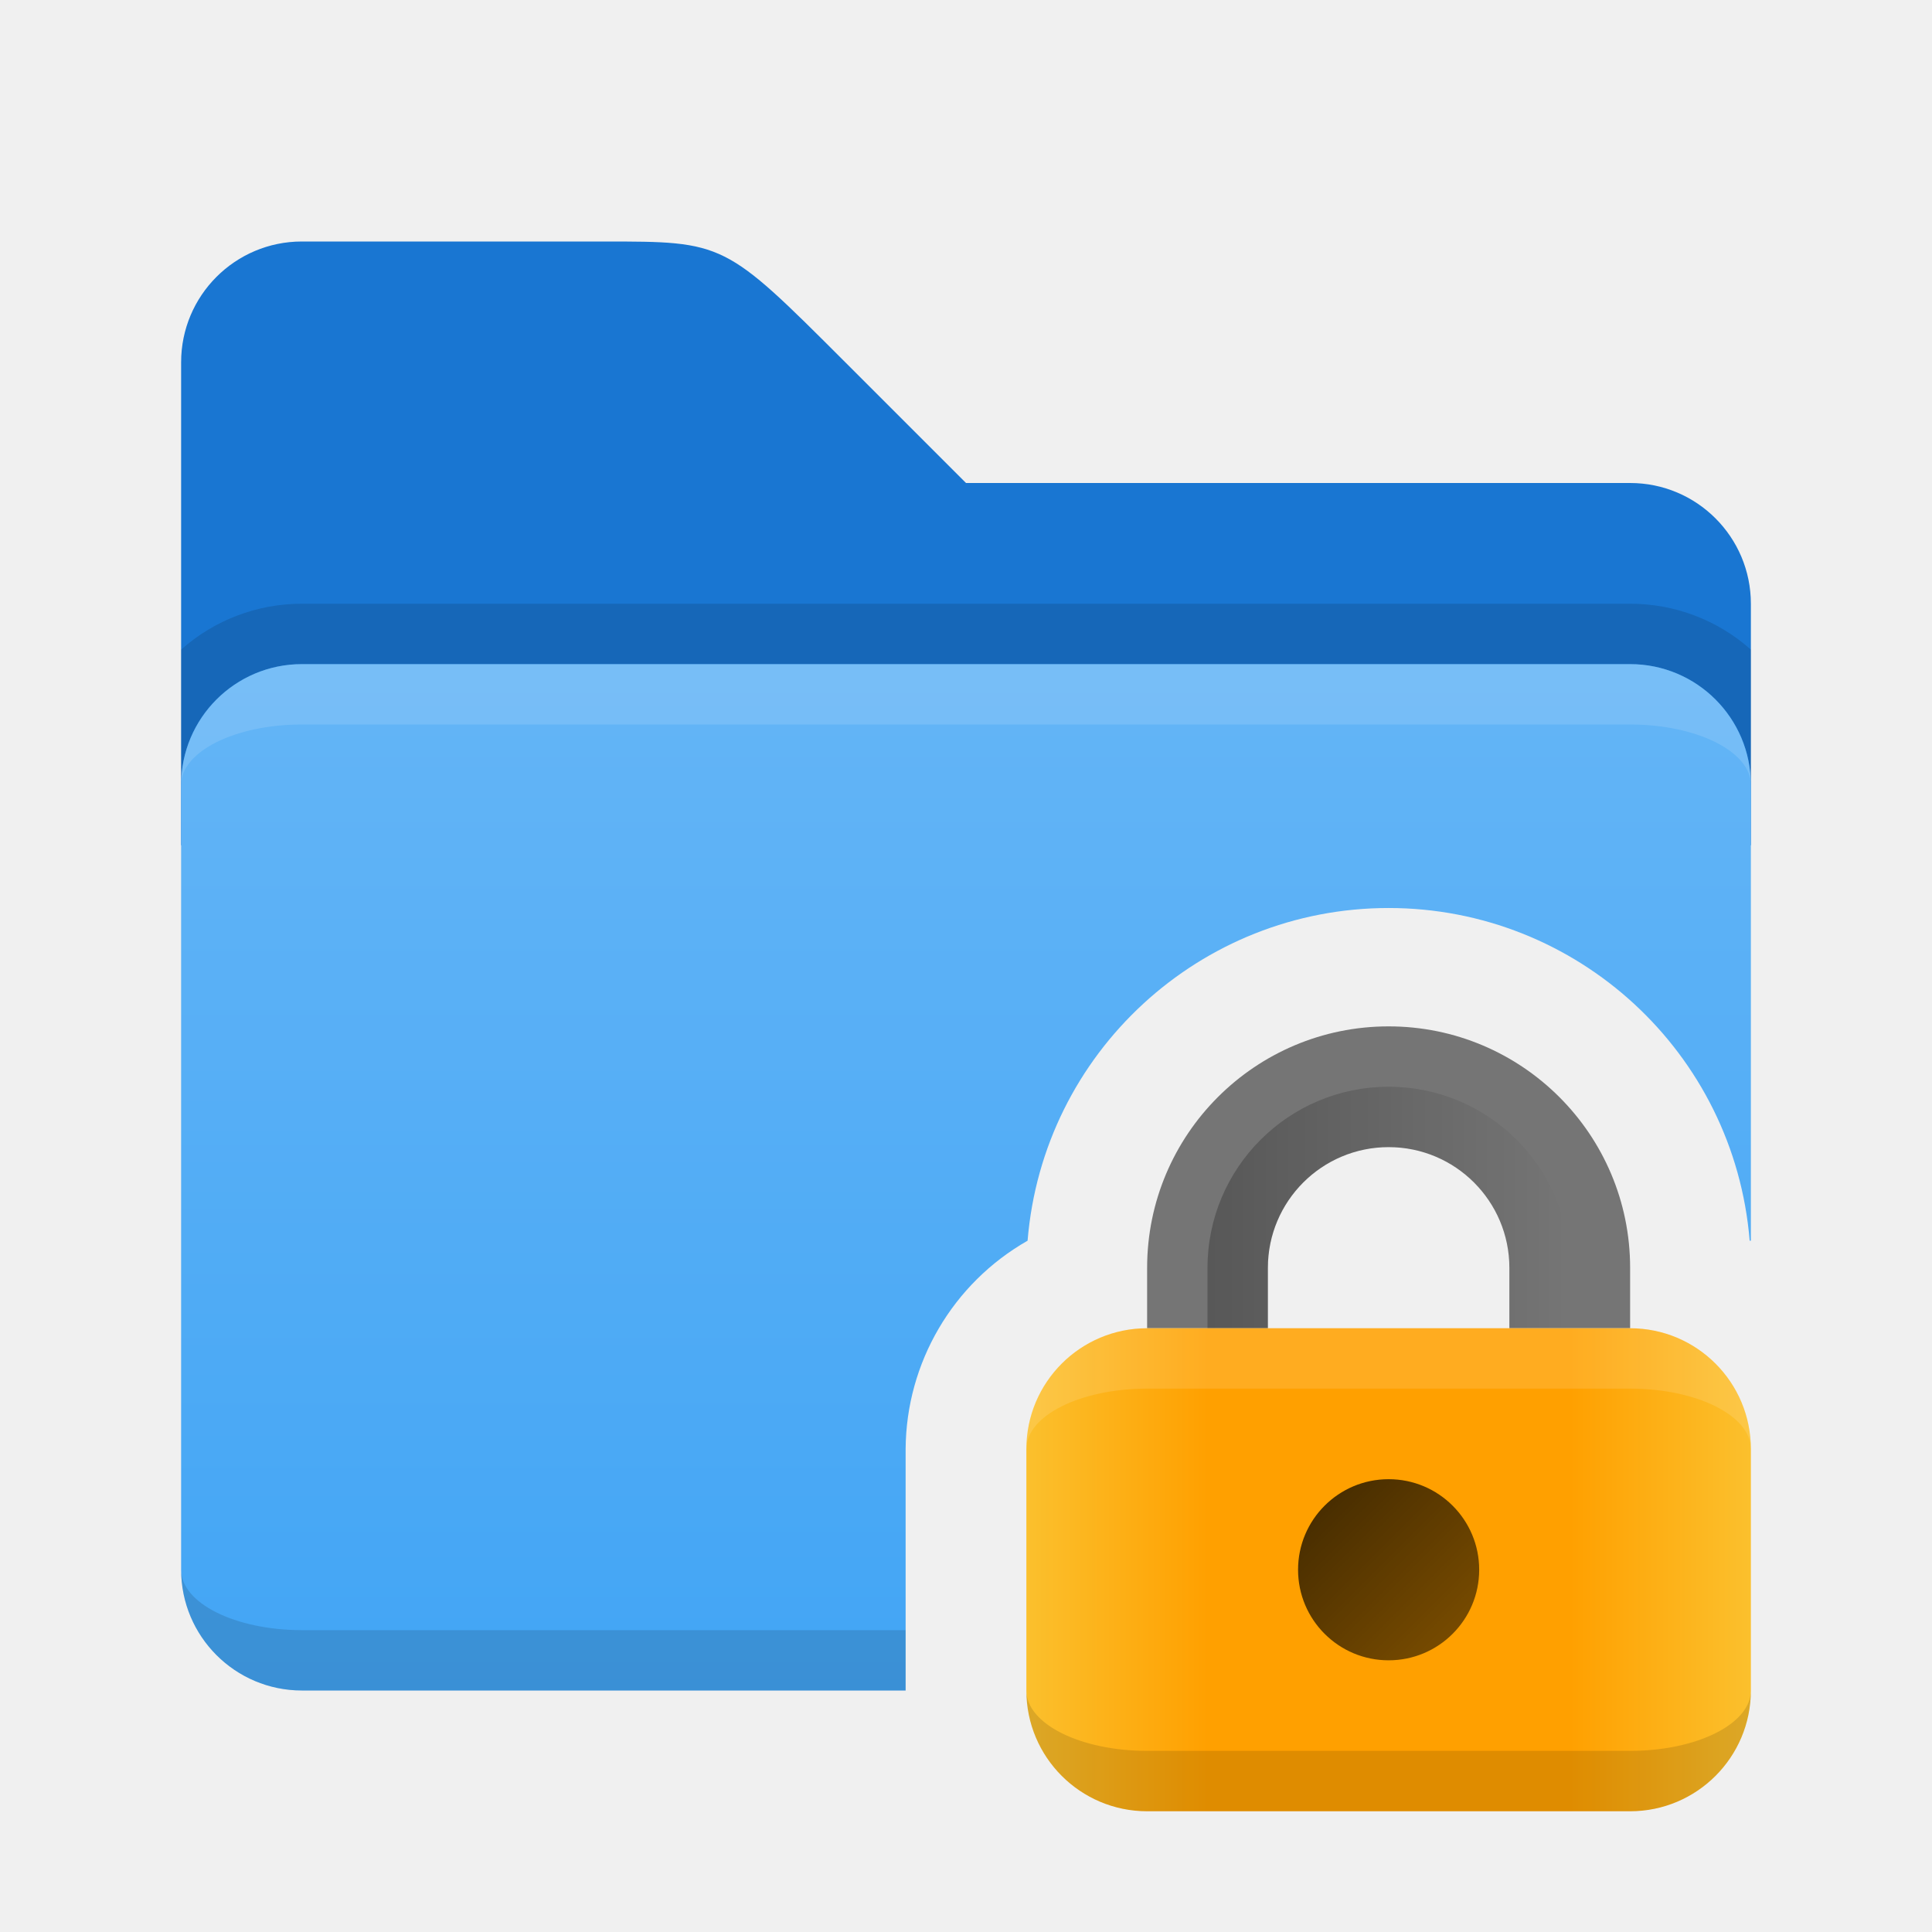
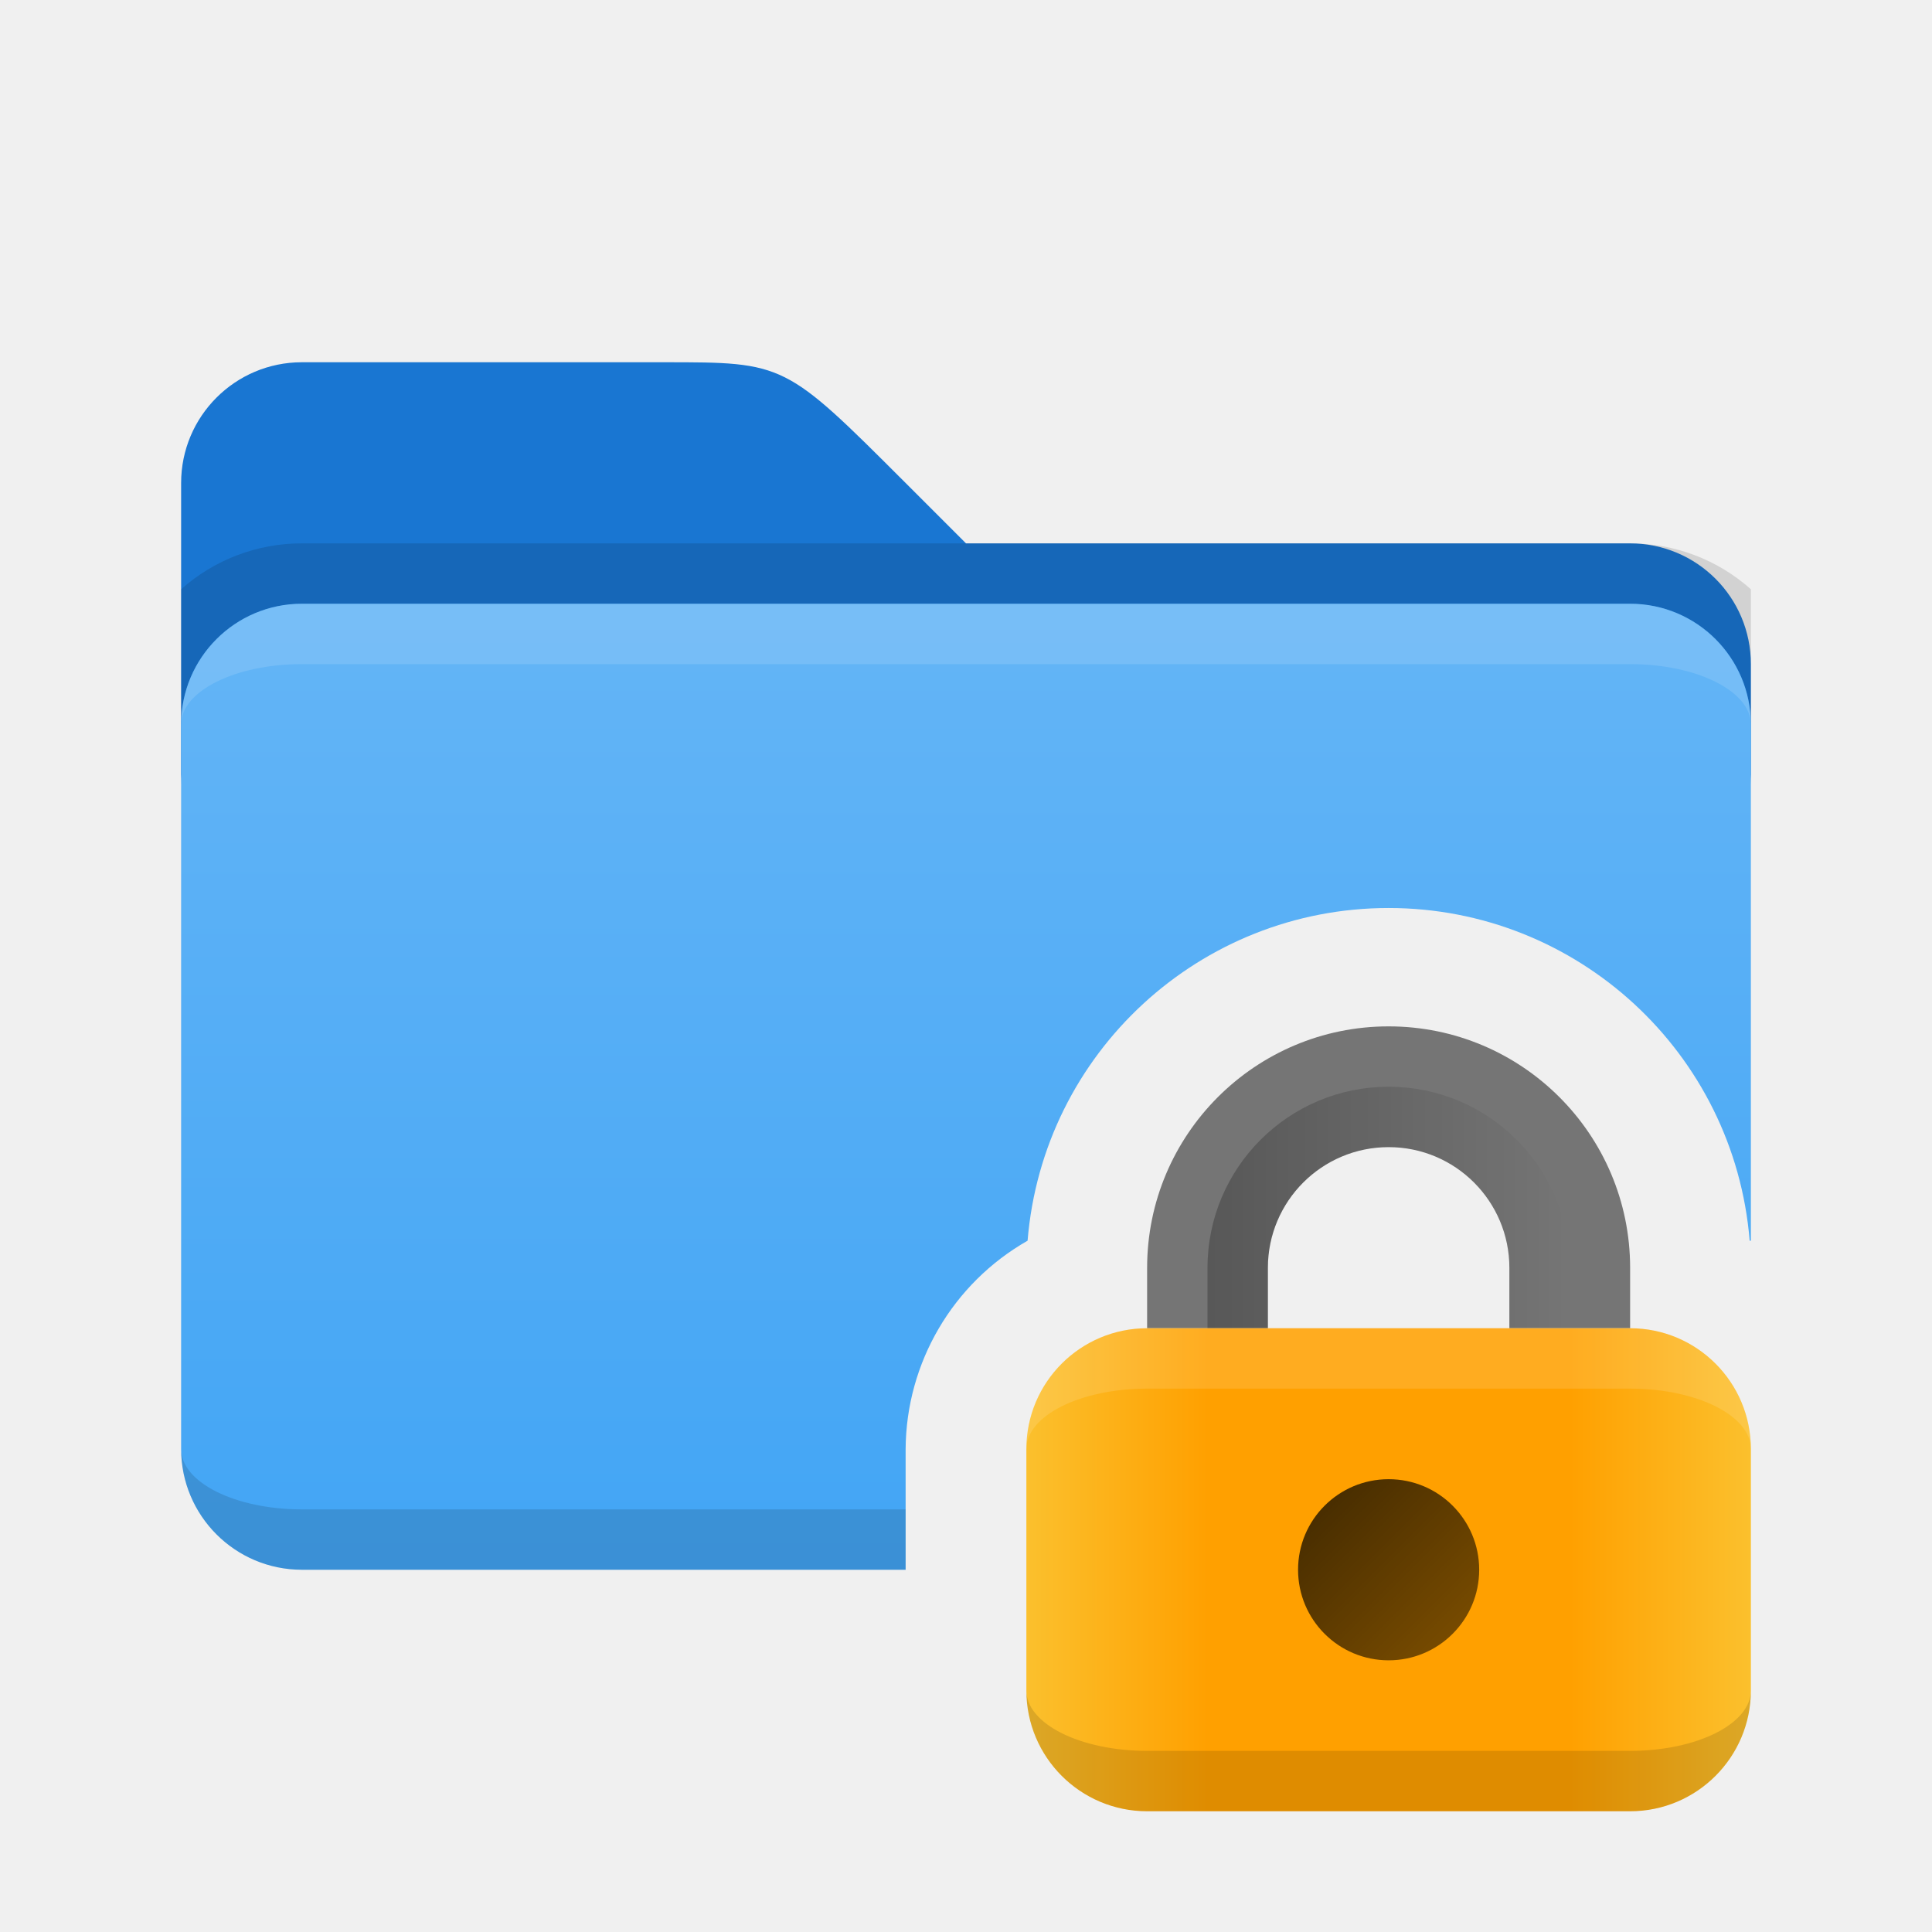
<svg xmlns="http://www.w3.org/2000/svg" viewBox="0 0 32 32">
  <defs>
    <linearGradient id="folder-front" x1="0%" y1="0%" x2="0%" y2="100%">
      <stop offset="0%" style="stop-color:#64B5F6" />
      <stop offset="100%" style="stop-color:#42A5F5" />
    </linearGradient>
    <linearGradient id="lock-shackle-inner" x1="0" y1="0" x2="100%" y2="0">
      <stop offset="0%" style="stop-color:black;stop-opacity:0.25" />
      <stop offset="100%" style="stop-color:black;stop-opacity:0" />
    </linearGradient>
    <linearGradient id="lock-body" x1="0%" y1="0%" x2="100%" y2="0%">
      <stop offset="0%" style="stop-color:#FBC02D" />
      <stop offset="25%" style="stop-color:#FFA000" />
      <stop offset="75%" style="stop-color:#FFA000" />
      <stop offset="100%" style="stop-color:#FBC02D" />
    </linearGradient>
    <linearGradient id="lock-hole" x1="0%" y1="0%" x2="%" y2="100%">
      <stop offset="0%" style="stop-color:black;stop-opacity:0.75" />
      <stop offset="100%" style="stop-color:black;stop-opacity:0.5" />
    </linearGradient>
    <style type="text/css">
      .folder-back { fill: #1976D2 /* Blue 700 */ }
      .folder-front { fill: url(#folder-front) }
      .lock-shackle { fill: #757575 }
      .lock-shackle-inner { fill: url(#lock-shackle-inner) }
      .lock-body { fill: url(#lock-body) }
      .lock-hole { fill: url(#lock-hole) }
      .lighten { fill: white; fill-opacity: 0.125 }
      .darken { fill: black; fill-opacity: 0.125 }
    </style>
  </defs>
-   <path class="folder-back" d="m 3,6 a 2,2 0 0 1 2,-2 h 5 c 2,0 2,0 4,2 l 2,2 h 11 a 2,2 0 0 1 2,2 v 4 h -26z" />
-   <path class="darken" d="m 5,10 a 3,3 0 0 0 -2,0.76 v 2.24 a 2,2 0 0 1 2,-2 h 22 a 2,2 0 0 1 2,2 v -2.24 a 3,3 0 0 0 -2,-0.76" />
-   <path class="folder-front" d="m 5,11 a 2,2 0 0 0 -2,2 v 13 a 2,2 0 0 0 2,2 h 10 v -4 a 4,4 0 0 1 2.02,-3.45 a 6,6 0 0 1 11.96,0 h 0.02 v -7.55 a 2,2 0 0 0 -2,-2 z" />
-   <path class="lighten" d="m 3,13 a 2,2 0 0 1 2,-2 h 22 a 2,2 0 0 1 2,2 a 2,1 0 0 0 -2,-1 h -22 a 2,1 0 0 0 -2,1 z" />
-   <path class="darken" d="m 5,28 a 2,2 0 0 1 -2,-2 a 2,1 0 0 0 2,1 h 10 v 1 z" />
+   <path class="folder-back" d="m 3,8 a 2,2 0 0 1 2,-2 h 6 c 2,0 2,0 4,2 l 1,1 h 11 a 2,2 0 0 1 2,2 v 2 a 2,2 0 0 0 -2,-2 h -22 a 2,2 0 0 0 -2,2" />
+   <path class="darken" d="m 5,9 a 3,3 0 0 0 -2,0.76 v 2.24 a 2,2 0 0 1 2,-2 h 22 a 2,2 0 0 1 2,2 v -2.24 a 3,3 0 0 0 -2,-0.76" />
+   <path class="folder-front" d="m 5,10 a 2,2 0 0 0 -2,2 v 12 a 2,2 0 0 0 2,2 h 10 v -2 a 4,4 0 0 1 2.02,-3.45 a 6,6 0 0 1 11.96,0 h 0.02 v -8.55 a 2,2 0 0 0 -2,-2 z" />
+   <path class="lighten" d="m 5,10 a 2,2 0 0 0 -2,2 a 2,1 0 0 1 2,-1 h 22 a 2,1 0 0 1 2,1 a 2,2 0 0 0 -2,-2" />
+   <path class="darken" d="m 5,26 a 2,2 0 0 1 -2,-2 a 2,1 0 0 0 2,1 h 10 v 1 z" />
  <g transform="translate(17,17)">
    <path class="lock-shackle" d="m 2,5 h 2 v -1 a 2,2 0 0 1 4,0 v 1 h 2 v -1 a 4,4 0 0 0 -8,0 " />
    <path class="lock-shackle-inner" d="m 3,5 h 1 v -1 a 2,2 0 0 1 4,0 v 1 h 1 v -1 a 3,3 0 0 0 -6,0" />
    <path class="lock-body" d="m 2,5 a 2,2 0 0 0 -2,2 v 4 a 2,2 0 0 0 2,2 h 8 a 2,2 0 0 0 2,-2 v -4 a 2,2 0 0 0 -2,-2" />
    <circle class="lock-hole" cx="6" cy="9" r="1.5" />
    <path class="lighten" d="m 2,5 a 2,2 0 0 0 -2,2 a 2,1 0 0 1 2,-1 h 8 a 2,1 0 0 1 2,1 a 2,2 0 0 0 -2,-2" />
    <path class="darken" d="m 2,12 a 2,1 0 0 1 -2,-1 a 2,2 0 0 0 2,2 h 8 a 2,2 0 0 0 2,-2 a 2,1 0 0 1 -2,1  " />
  </g>
</svg>
